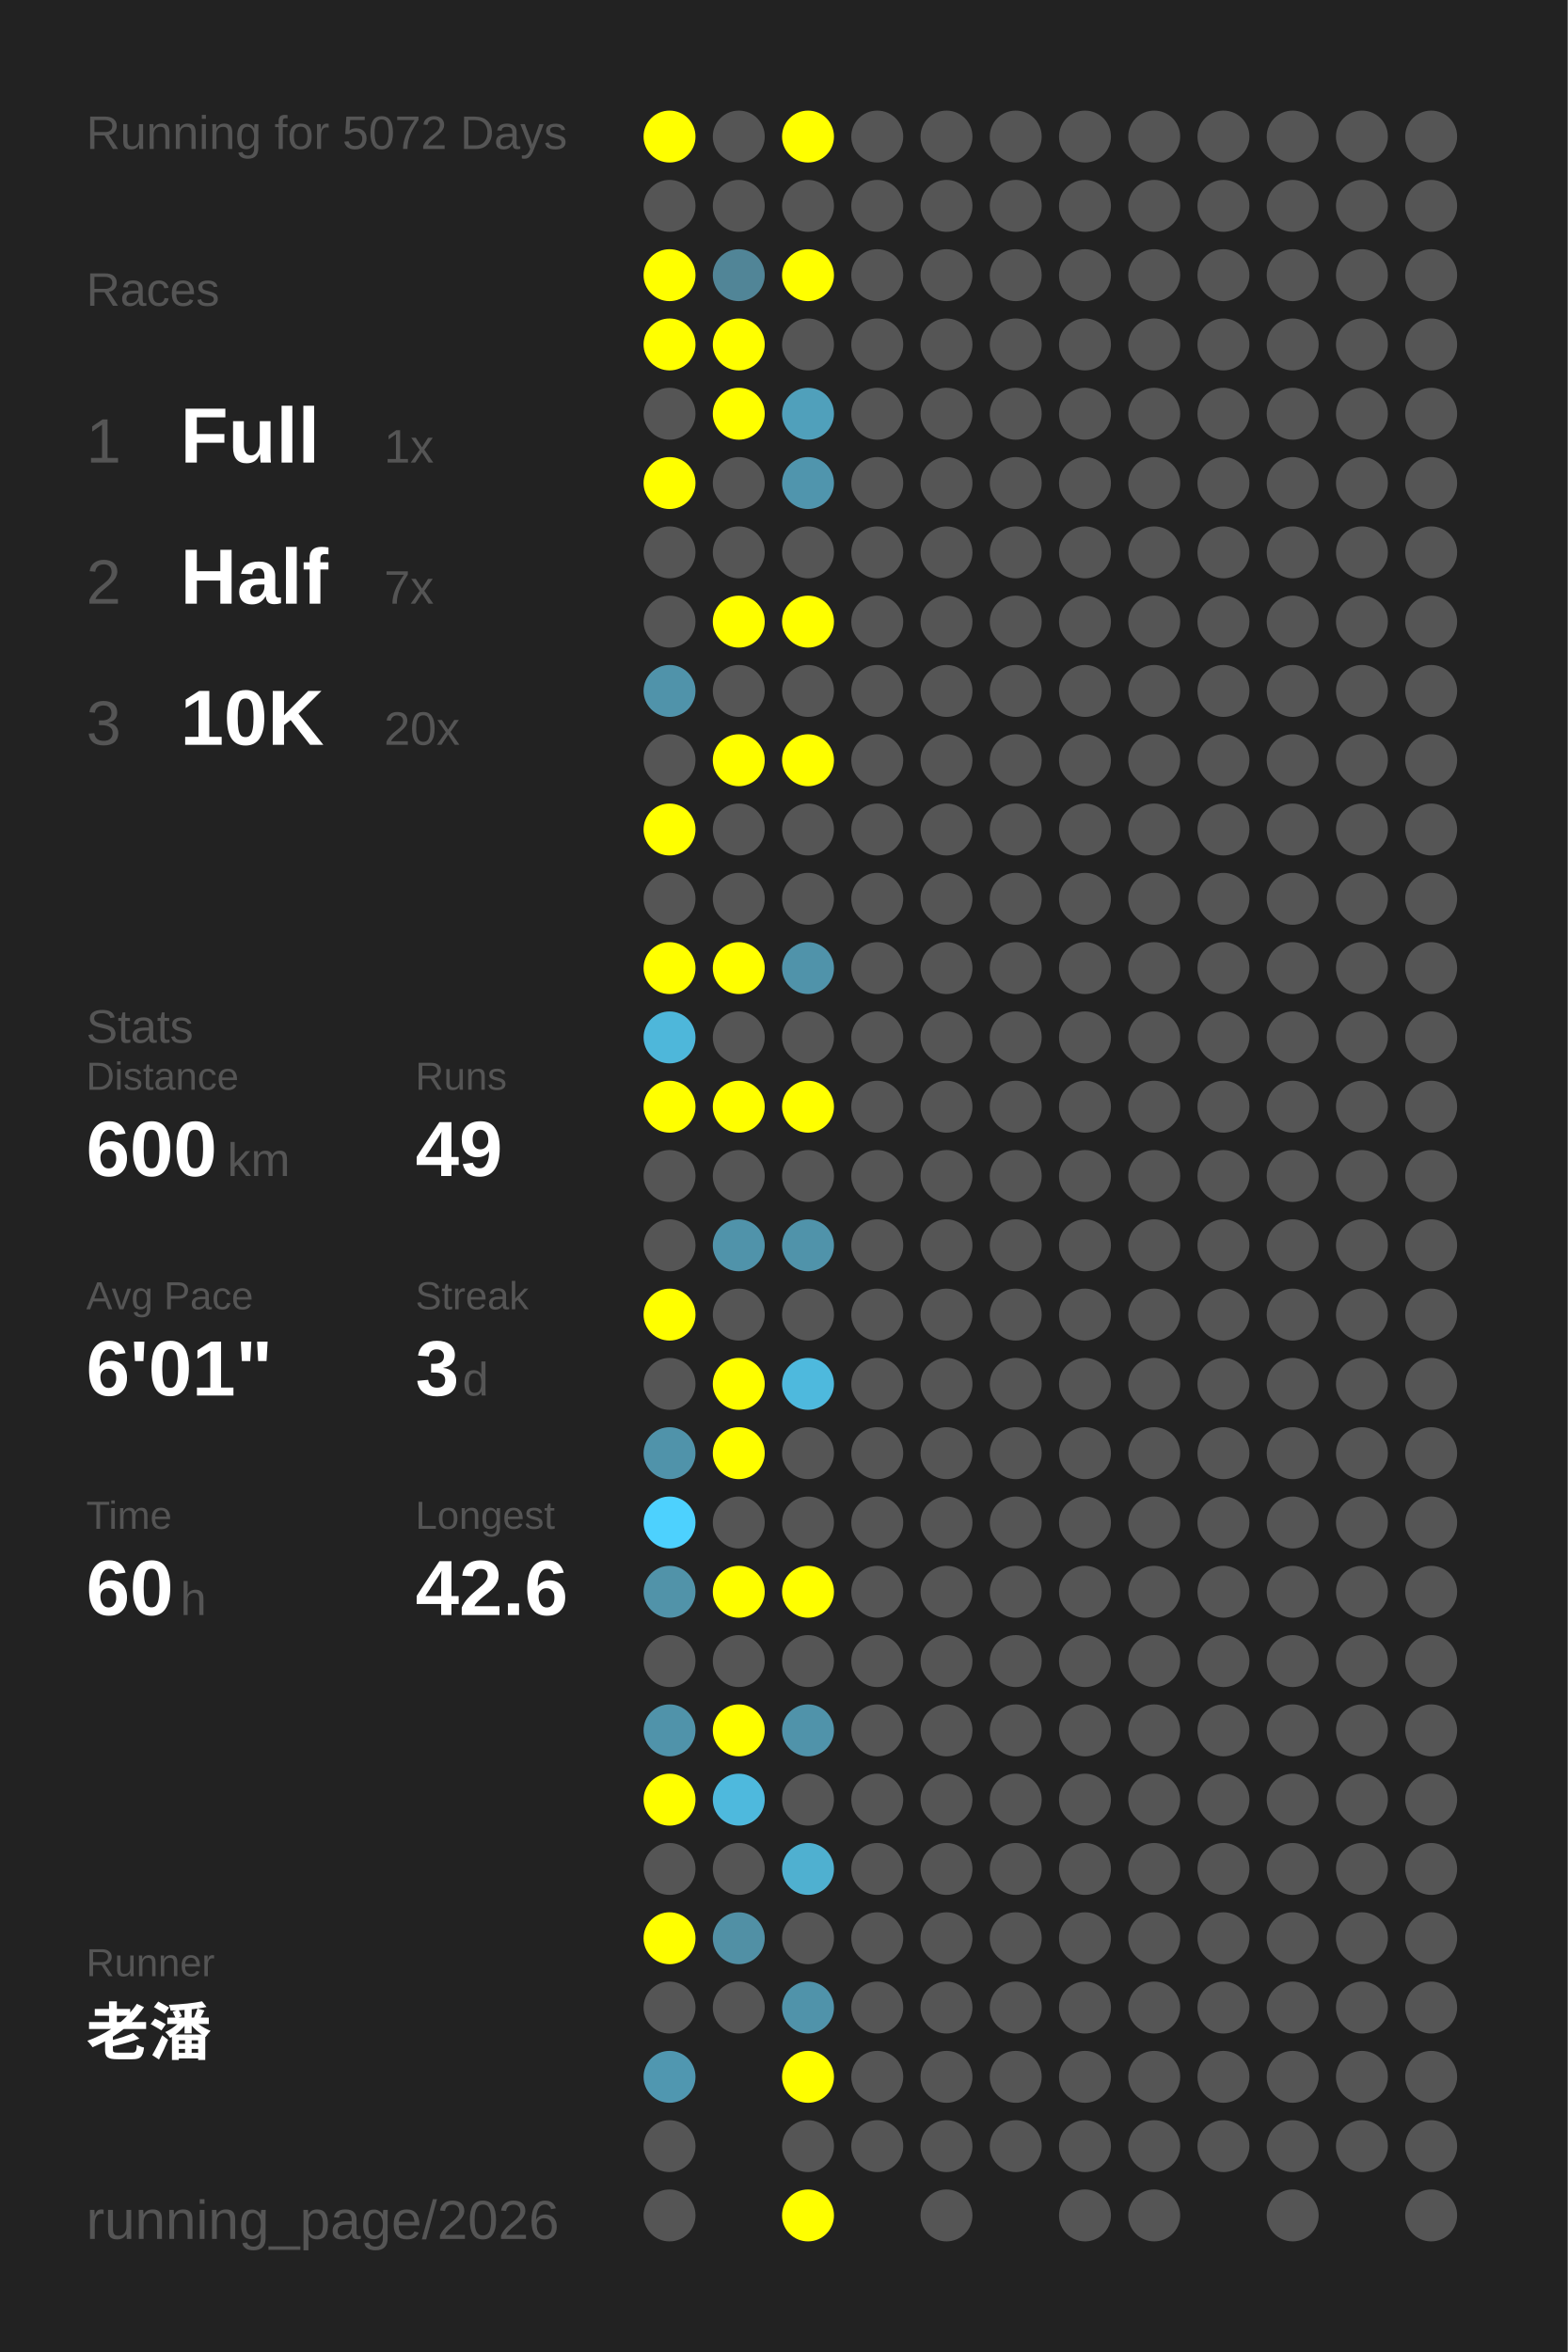
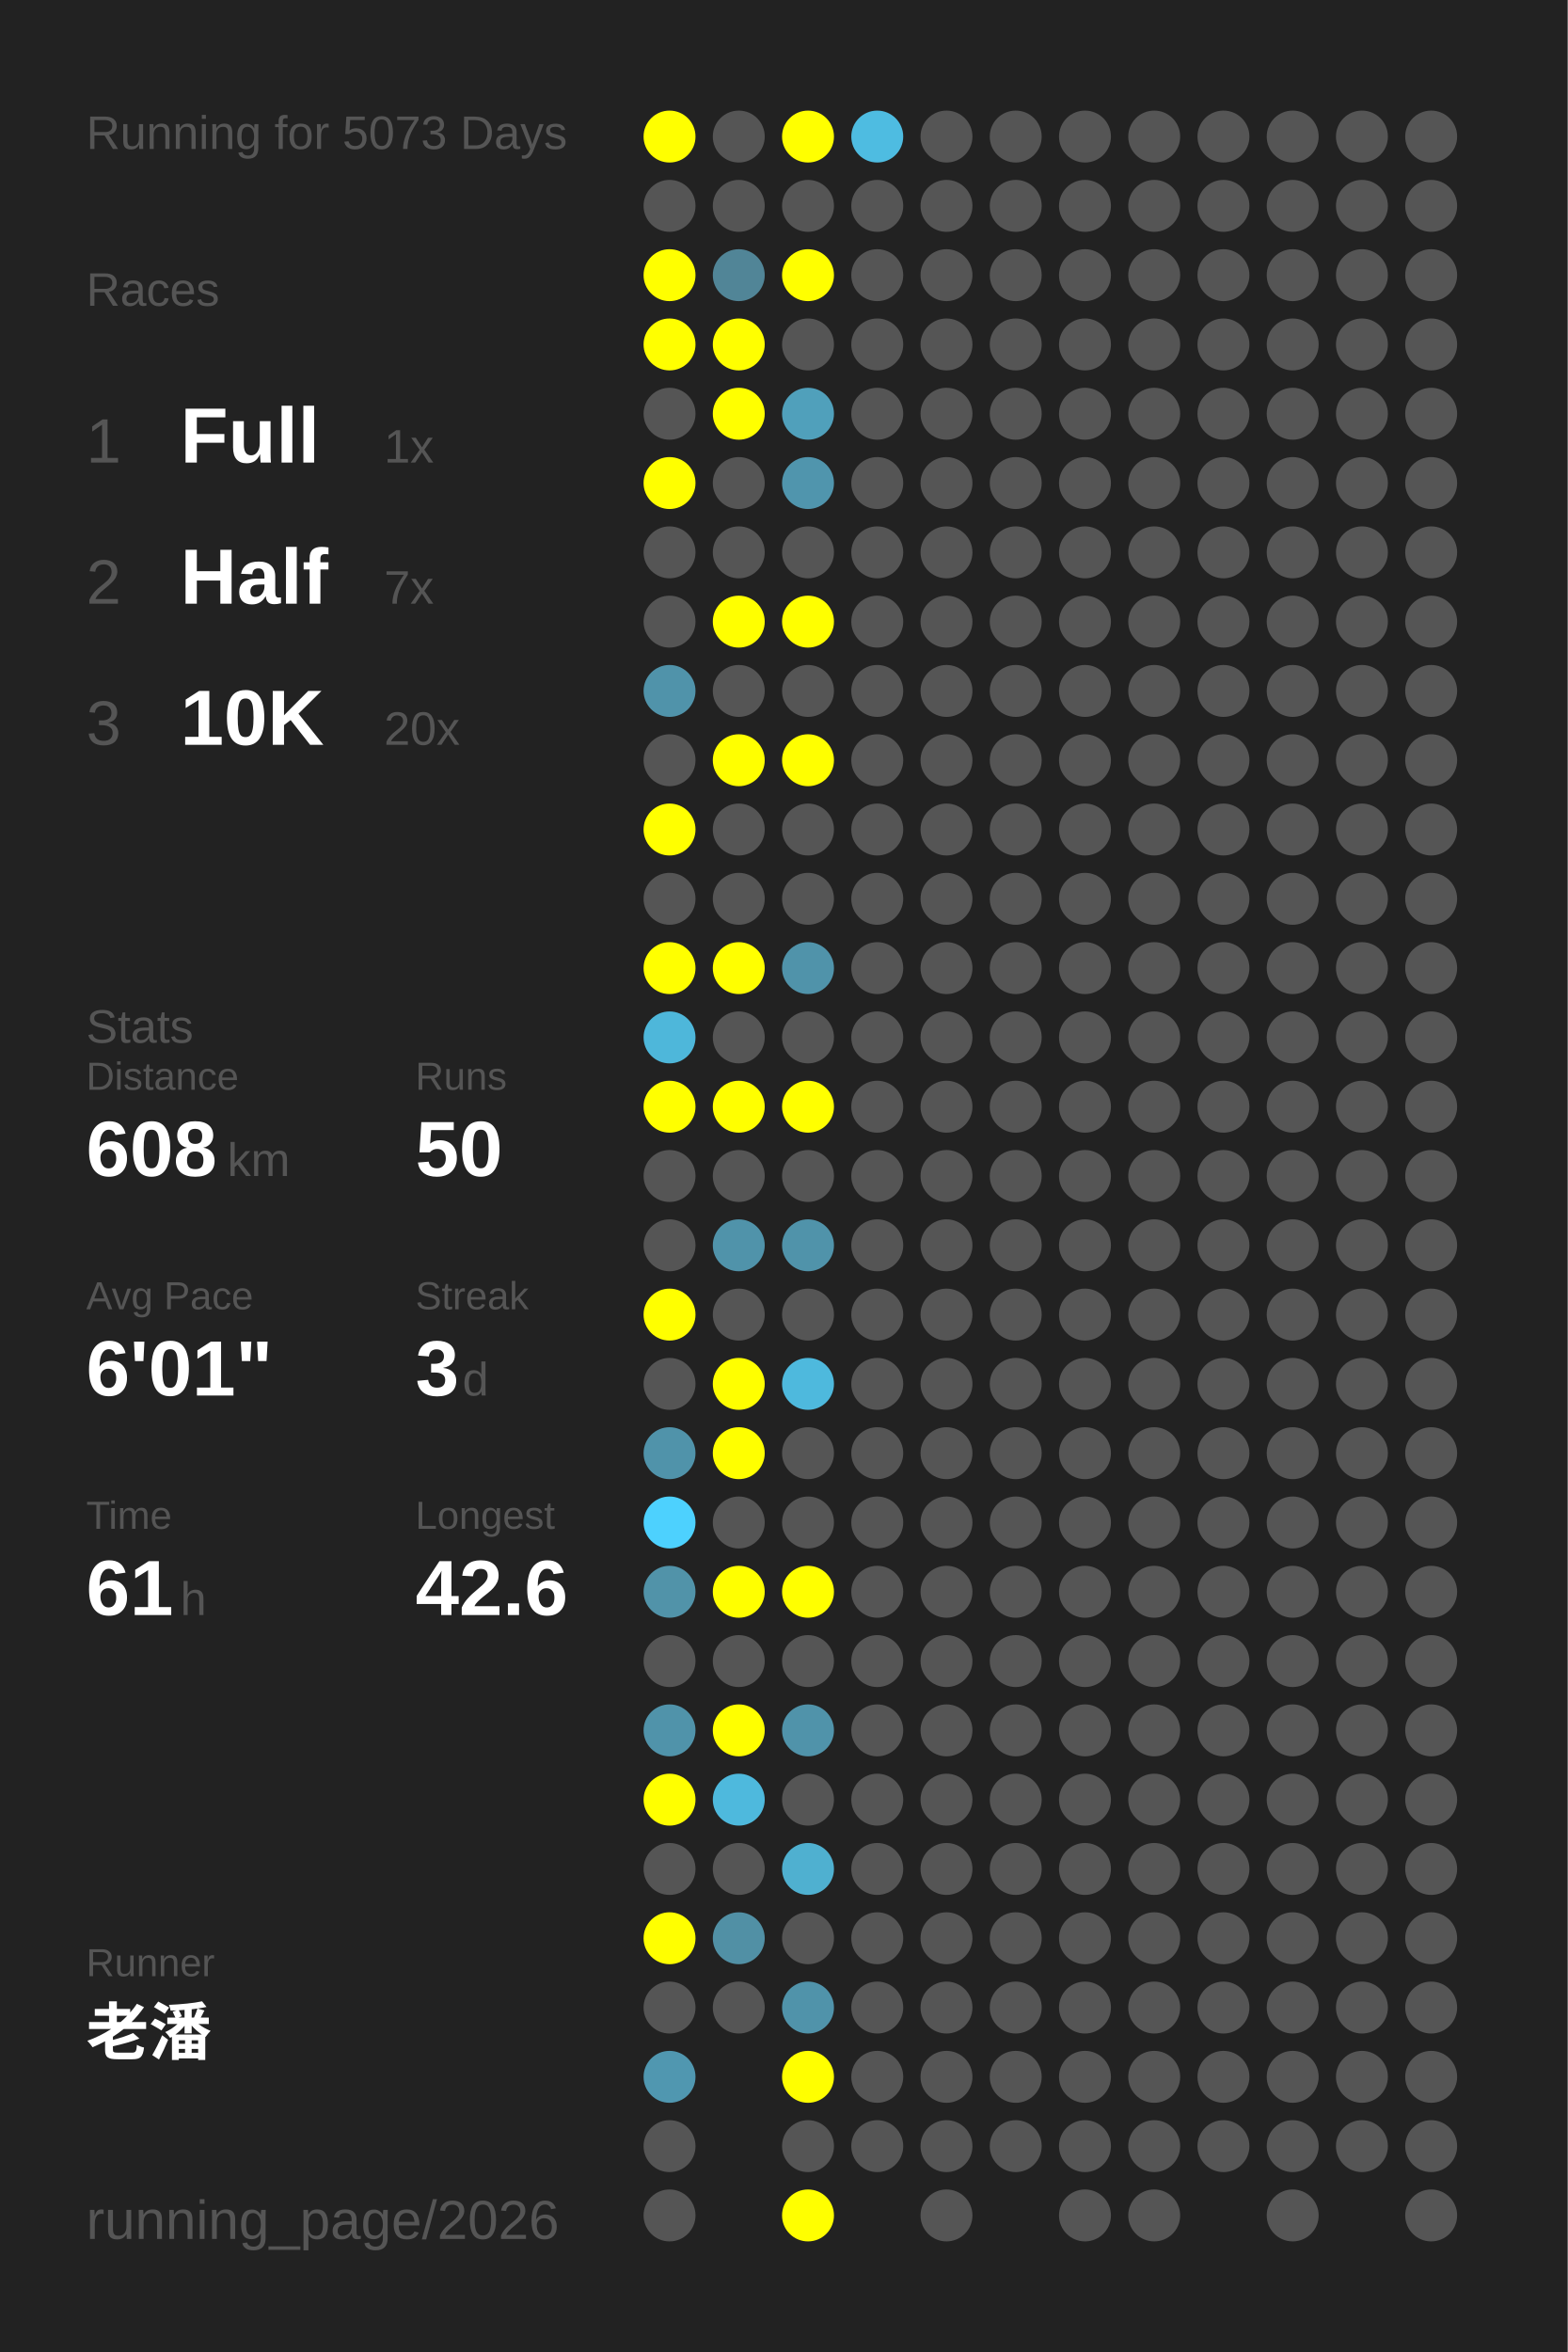
<svg xmlns="http://www.w3.org/2000/svg" baseProfile="full" height="300mm" version="1.1" viewBox="0,0,200,300" width="200mm">
  <defs />
  <rect fill="#222222" height="300" width="200" x="0" y="0" />
-   <text fill="#555555" style="font-size:6px; font-family:Arial;" x="11" y="19">Running for 5072 Days</text>
+   <text fill="#555555" style="font-size:6px; font-family:Arial;" x="11" y="19">Running for 5073 Days</text>
  <text fill="#555555" style="font-size:6px; font-family:Arial;" x="11" y="39">Races</text>
  <text fill="#555555" style="font-size:8px; font-family:Arial;" x="11" y="59">1</text>
  <text fill="#FFFFFF" style="font-size:10px; font-family:Arial; font-weight:bold;" x="23" y="59">Full</text>
  <text fill="#555555" style="font-size:6px; font-family:Arial;" x="49" y="59">1x</text>
  <text fill="#555555" style="font-size:8px; font-family:Arial;" x="11" y="77">2</text>
  <text fill="#FFFFFF" style="font-size:10px; font-family:Arial; font-weight:bold;" x="23" y="77">Half</text>
  <text fill="#555555" style="font-size:6px; font-family:Arial;" x="49" y="77">7x</text>
  <text fill="#555555" style="font-size:8px; font-family:Arial;" x="11" y="95">3</text>
  <text fill="#FFFFFF" style="font-size:10px; font-family:Arial; font-weight:bold;" x="23" y="95">10K</text>
  <text fill="#555555" style="font-size:6px; font-family:Arial;" x="49" y="95">20x</text>
  <text fill="#555555" style="font-size:6px; font-family:Arial;" x="11" y="133">Stats</text>
  <text fill="#555555" style="font-size:5px; font-family:Arial;" x="11" y="139">Distance</text>
-   <text fill="#FFFFFF" style="font-size:10px; font-family:Arial; font-weight:bold;" x="11" y="150">600</text>
+   <text fill="#FFFFFF" style="font-size:10px; font-family:Arial; font-weight:bold;" x="11" y="150">608</text>
  <text fill="#555555" style="font-size:6px; font-family:Arial;" x="29" y="150">km</text>
  <text fill="#555555" style="font-size:5px; font-family:Arial;" x="53" y="139">Runs</text>
-   <text fill="#FFFFFF" style="font-size:10px; font-family:Arial; font-weight:bold;" x="53" y="150">49</text>
+   <text fill="#FFFFFF" style="font-size:10px; font-family:Arial; font-weight:bold;" x="53" y="150">50</text>
  <text fill="#555555" style="font-size:5px; font-family:Arial;" x="11" y="167">Avg Pace</text>
  <text fill="#FFFFFF" style="font-size:10px; font-family:Arial; font-weight:bold;" x="11" y="178">6'01"</text>
  <text fill="#555555" style="font-size:5px; font-family:Arial;" x="53" y="167">Streak</text>
  <text fill="#FFFFFF" style="font-size:10px; font-family:Arial; font-weight:bold;" x="53" y="178">3</text>
  <text fill="#555555" style="font-size:6px; font-family:Arial;" x="59" y="178">d</text>
  <text fill="#555555" style="font-size:5px; font-family:Arial;" x="11" y="195">Time</text>
-   <text fill="#FFFFFF" style="font-size:10px; font-family:Arial; font-weight:bold;" x="11" y="206">60</text>
+   <text fill="#FFFFFF" style="font-size:10px; font-family:Arial; font-weight:bold;" x="11" y="206">61</text>
  <text fill="#555555" style="font-size:6px; font-family:Arial;" x="23" y="206">h</text>
  <text fill="#555555" style="font-size:5px; font-family:Arial;" x="53" y="195">Longest</text>
  <text fill="#FFFFFF" style="font-size:10px; font-family:Arial; font-weight:bold;" x="53" y="206">42.6</text>
  <text fill="#555555" style="font-size:5px; font-family:Arial;" x="11" y="252.065">Runner</text>
  <text fill="#FFFFFF" style="font-size:8px; font-family:Arial; font-weight:bold;" x="11" y="262.065">老潘</text>
  <text fill="#555555" style="font-size:7px; font-family:Arial;" x="11" y="285.581">running_page/2026</text>
  <circle cx="85.417" cy="17.419" fill="#FFFF00" r="3.312" />
  <circle cx="85.417" cy="26.258" fill="#555555" r="3.312" />
  <circle cx="85.417" cy="35.097" fill="#FFFF00" r="3.312" />
  <circle cx="85.417" cy="43.935" fill="#FFFF00" r="3.312" />
  <circle cx="85.417" cy="52.774" fill="#555555" r="3.312" />
  <circle cx="85.417" cy="61.613" fill="#FFFF00" r="3.312" />
  <circle cx="85.417" cy="70.452" fill="#555555" r="3.312" />
  <circle cx="85.417" cy="79.29" fill="#555555" r="3.312" />
  <circle cx="85.417" cy="88.129" fill="#5093aa" r="3.312" />
  <circle cx="85.417" cy="96.968" fill="#555555" r="3.312" />
  <circle cx="85.417" cy="105.806" fill="#FFFF00" r="3.312" />
  <circle cx="85.417" cy="114.645" fill="#555555" r="3.312" />
  <circle cx="85.417" cy="123.484" fill="#FFFF00" r="3.312" />
  <circle cx="85.417" cy="132.323" fill="#4eb7da" r="3.312" />
  <circle cx="85.417" cy="141.161" fill="#FFFF00" r="3.312" />
  <circle cx="85.417" cy="150" fill="#555555" r="3.312" />
  <circle cx="85.417" cy="158.839" fill="#555555" r="3.312" />
  <circle cx="85.417" cy="167.677" fill="#FFFF00" r="3.312" />
  <circle cx="85.417" cy="176.516" fill="#555555" r="3.312" />
  <circle cx="85.417" cy="185.355" fill="#5093aa" r="3.312" />
  <circle cx="85.417" cy="194.194" fill="#4dd1fe" r="3.312" />
  <circle cx="85.417" cy="203.032" fill="#5193a9" r="3.312" />
  <circle cx="85.417" cy="211.871" fill="#555555" r="3.312" />
  <circle cx="85.417" cy="220.71" fill="#5093aa" r="3.312" />
  <circle cx="85.417" cy="229.548" fill="#FFFF00" r="3.312" />
  <circle cx="85.417" cy="238.387" fill="#555555" r="3.312" />
  <circle cx="85.417" cy="247.226" fill="#FFFF00" r="3.312" />
  <circle cx="85.417" cy="256.065" fill="#555555" r="3.312" />
  <circle cx="85.417" cy="264.903" fill="#5097b0" r="3.312" />
  <circle cx="85.417" cy="273.742" fill="#555555" r="3.312" />
  <circle cx="85.417" cy="282.581" fill="#555555" r="3.312" />
  <circle cx="94.25" cy="17.419" fill="#555555" r="3.312" />
  <circle cx="94.25" cy="26.258" fill="#555555" r="3.312" />
  <circle cx="94.25" cy="35.097" fill="#518597" r="3.312" />
  <circle cx="94.25" cy="43.935" fill="#FFFF00" r="3.312" />
  <circle cx="94.25" cy="52.774" fill="#FFFF00" r="3.312" />
  <circle cx="94.25" cy="61.613" fill="#555555" r="3.312" />
  <circle cx="94.25" cy="70.452" fill="#555555" r="3.312" />
  <circle cx="94.25" cy="79.29" fill="#FFFF00" r="3.312" />
  <circle cx="94.25" cy="88.129" fill="#555555" r="3.312" />
  <circle cx="94.25" cy="96.968" fill="#FFFF00" r="3.312" />
  <circle cx="94.25" cy="105.806" fill="#555555" r="3.312" />
  <circle cx="94.25" cy="114.645" fill="#555555" r="3.312" />
  <circle cx="94.25" cy="123.484" fill="#FFFF00" r="3.312" />
  <circle cx="94.25" cy="132.323" fill="#555555" r="3.312" />
  <circle cx="94.25" cy="141.161" fill="#FFFF00" r="3.312" />
  <circle cx="94.25" cy="150" fill="#555555" r="3.312" />
  <circle cx="94.25" cy="158.839" fill="#5093aa" r="3.312" />
  <circle cx="94.25" cy="167.677" fill="#555555" r="3.312" />
  <circle cx="94.25" cy="176.516" fill="#FFFF00" r="3.312" />
  <circle cx="94.25" cy="185.355" fill="#FFFF00" r="3.312" />
  <circle cx="94.25" cy="194.194" fill="#555555" r="3.312" />
  <circle cx="94.25" cy="203.032" fill="#FFFF00" r="3.312" />
  <circle cx="94.25" cy="211.871" fill="#555555" r="3.312" />
  <circle cx="94.25" cy="220.71" fill="#FFFF00" r="3.312" />
  <circle cx="94.25" cy="229.548" fill="#4eb9dd" r="3.312" />
  <circle cx="94.25" cy="238.387" fill="#555555" r="3.312" />
  <circle cx="94.25" cy="247.226" fill="#5190a5" r="3.312" />
  <circle cx="94.25" cy="256.065" fill="#555555" r="3.312" />
  <circle cx="103.083" cy="17.419" fill="#FFFF00" r="3.312" />
  <circle cx="103.083" cy="26.258" fill="#555555" r="3.312" />
  <circle cx="103.083" cy="35.097" fill="#FFFF00" r="3.312" />
  <circle cx="103.083" cy="43.935" fill="#555555" r="3.312" />
  <circle cx="103.083" cy="52.774" fill="#50a0bb" r="3.312" />
  <circle cx="103.083" cy="61.613" fill="#5095ad" r="3.312" />
  <circle cx="103.083" cy="70.452" fill="#555555" r="3.312" />
  <circle cx="103.083" cy="79.29" fill="#FFFF00" r="3.312" />
  <circle cx="103.083" cy="88.129" fill="#555555" r="3.312" />
  <circle cx="103.083" cy="96.968" fill="#FFFF00" r="3.312" />
  <circle cx="103.083" cy="105.806" fill="#555555" r="3.312" />
  <circle cx="103.083" cy="114.645" fill="#555555" r="3.312" />
  <circle cx="103.083" cy="123.484" fill="#5093aa" r="3.312" />
  <circle cx="103.083" cy="132.323" fill="#555555" r="3.312" />
  <circle cx="103.083" cy="141.161" fill="#FFFF00" r="3.312" />
  <circle cx="103.083" cy="150" fill="#555555" r="3.312" />
  <circle cx="103.083" cy="158.839" fill="#5093aa" r="3.312" />
  <circle cx="103.083" cy="167.677" fill="#555555" r="3.312" />
  <circle cx="103.083" cy="176.516" fill="#4eb9dd" r="3.312" />
  <circle cx="103.083" cy="185.355" fill="#555555" r="3.312" />
  <circle cx="103.083" cy="194.194" fill="#555555" r="3.312" />
  <circle cx="103.083" cy="203.032" fill="#FFFF00" r="3.312" />
  <circle cx="103.083" cy="211.871" fill="#555555" r="3.312" />
  <circle cx="103.083" cy="220.71" fill="#5093aa" r="3.312" />
  <circle cx="103.083" cy="229.548" fill="#555555" r="3.312" />
  <circle cx="103.083" cy="238.387" fill="#4fb0d0" r="3.312" />
  <circle cx="103.083" cy="247.226" fill="#555555" r="3.312" />
  <circle cx="103.083" cy="256.065" fill="#5093aa" r="3.312" />
  <circle cx="103.083" cy="264.903" fill="#FFFF00" r="3.312" />
  <circle cx="103.083" cy="273.742" fill="#555555" r="3.312" />
  <circle cx="103.083" cy="282.581" fill="#FFFF00" r="3.312" />
-   <circle cx="111.917" cy="17.419" fill="#555555" r="3.312" />
+   <circle cx="111.917" cy="17.419" fill="#4ebce1" r="3.312" />
  <circle cx="111.917" cy="26.258" fill="#555555" r="3.312" />
  <circle cx="111.917" cy="35.097" fill="#555555" r="3.312" />
  <circle cx="111.917" cy="43.935" fill="#555555" r="3.312" />
  <circle cx="111.917" cy="52.774" fill="#555555" r="3.312" />
  <circle cx="111.917" cy="61.613" fill="#555555" r="3.312" />
  <circle cx="111.917" cy="70.452" fill="#555555" r="3.312" />
  <circle cx="111.917" cy="79.29" fill="#555555" r="3.312" />
  <circle cx="111.917" cy="88.129" fill="#555555" r="3.312" />
  <circle cx="111.917" cy="96.968" fill="#555555" r="3.312" />
  <circle cx="111.917" cy="105.806" fill="#555555" r="3.312" />
  <circle cx="111.917" cy="114.645" fill="#555555" r="3.312" />
  <circle cx="111.917" cy="123.484" fill="#555555" r="3.312" />
  <circle cx="111.917" cy="132.323" fill="#555555" r="3.312" />
  <circle cx="111.917" cy="141.161" fill="#555555" r="3.312" />
  <circle cx="111.917" cy="150" fill="#555555" r="3.312" />
  <circle cx="111.917" cy="158.839" fill="#555555" r="3.312" />
  <circle cx="111.917" cy="167.677" fill="#555555" r="3.312" />
  <circle cx="111.917" cy="176.516" fill="#555555" r="3.312" />
  <circle cx="111.917" cy="185.355" fill="#555555" r="3.312" />
  <circle cx="111.917" cy="194.194" fill="#555555" r="3.312" />
  <circle cx="111.917" cy="203.032" fill="#555555" r="3.312" />
  <circle cx="111.917" cy="211.871" fill="#555555" r="3.312" />
  <circle cx="111.917" cy="220.71" fill="#555555" r="3.312" />
  <circle cx="111.917" cy="229.548" fill="#555555" r="3.312" />
  <circle cx="111.917" cy="238.387" fill="#555555" r="3.312" />
  <circle cx="111.917" cy="247.226" fill="#555555" r="3.312" />
  <circle cx="111.917" cy="256.065" fill="#555555" r="3.312" />
  <circle cx="111.917" cy="264.903" fill="#555555" r="3.312" />
  <circle cx="111.917" cy="273.742" fill="#555555" r="3.312" />
  <circle cx="120.75" cy="17.419" fill="#555555" r="3.312" />
  <circle cx="120.75" cy="26.258" fill="#555555" r="3.312" />
  <circle cx="120.75" cy="35.097" fill="#555555" r="3.312" />
  <circle cx="120.75" cy="43.935" fill="#555555" r="3.312" />
  <circle cx="120.75" cy="52.774" fill="#555555" r="3.312" />
  <circle cx="120.75" cy="61.613" fill="#555555" r="3.312" />
  <circle cx="120.75" cy="70.452" fill="#555555" r="3.312" />
  <circle cx="120.75" cy="79.29" fill="#555555" r="3.312" />
  <circle cx="120.75" cy="88.129" fill="#555555" r="3.312" />
  <circle cx="120.75" cy="96.968" fill="#555555" r="3.312" />
  <circle cx="120.75" cy="105.806" fill="#555555" r="3.312" />
  <circle cx="120.75" cy="114.645" fill="#555555" r="3.312" />
  <circle cx="120.75" cy="123.484" fill="#555555" r="3.312" />
  <circle cx="120.75" cy="132.323" fill="#555555" r="3.312" />
  <circle cx="120.75" cy="141.161" fill="#555555" r="3.312" />
  <circle cx="120.75" cy="150" fill="#555555" r="3.312" />
  <circle cx="120.75" cy="158.839" fill="#555555" r="3.312" />
  <circle cx="120.75" cy="167.677" fill="#555555" r="3.312" />
  <circle cx="120.75" cy="176.516" fill="#555555" r="3.312" />
  <circle cx="120.75" cy="185.355" fill="#555555" r="3.312" />
  <circle cx="120.75" cy="194.194" fill="#555555" r="3.312" />
  <circle cx="120.75" cy="203.032" fill="#555555" r="3.312" />
  <circle cx="120.75" cy="211.871" fill="#555555" r="3.312" />
  <circle cx="120.75" cy="220.71" fill="#555555" r="3.312" />
  <circle cx="120.75" cy="229.548" fill="#555555" r="3.312" />
  <circle cx="120.75" cy="238.387" fill="#555555" r="3.312" />
  <circle cx="120.75" cy="247.226" fill="#555555" r="3.312" />
  <circle cx="120.75" cy="256.065" fill="#555555" r="3.312" />
  <circle cx="120.75" cy="264.903" fill="#555555" r="3.312" />
  <circle cx="120.75" cy="273.742" fill="#555555" r="3.312" />
  <circle cx="120.75" cy="282.581" fill="#555555" r="3.312" />
  <circle cx="129.583" cy="17.419" fill="#555555" r="3.312" />
  <circle cx="129.583" cy="26.258" fill="#555555" r="3.312" />
  <circle cx="129.583" cy="35.097" fill="#555555" r="3.312" />
  <circle cx="129.583" cy="43.935" fill="#555555" r="3.312" />
  <circle cx="129.583" cy="52.774" fill="#555555" r="3.312" />
  <circle cx="129.583" cy="61.613" fill="#555555" r="3.312" />
  <circle cx="129.583" cy="70.452" fill="#555555" r="3.312" />
  <circle cx="129.583" cy="79.29" fill="#555555" r="3.312" />
  <circle cx="129.583" cy="88.129" fill="#555555" r="3.312" />
  <circle cx="129.583" cy="96.968" fill="#555555" r="3.312" />
  <circle cx="129.583" cy="105.806" fill="#555555" r="3.312" />
  <circle cx="129.583" cy="114.645" fill="#555555" r="3.312" />
  <circle cx="129.583" cy="123.484" fill="#555555" r="3.312" />
  <circle cx="129.583" cy="132.323" fill="#555555" r="3.312" />
  <circle cx="129.583" cy="141.161" fill="#555555" r="3.312" />
  <circle cx="129.583" cy="150" fill="#555555" r="3.312" />
  <circle cx="129.583" cy="158.839" fill="#555555" r="3.312" />
  <circle cx="129.583" cy="167.677" fill="#555555" r="3.312" />
  <circle cx="129.583" cy="176.516" fill="#555555" r="3.312" />
  <circle cx="129.583" cy="185.355" fill="#555555" r="3.312" />
  <circle cx="129.583" cy="194.194" fill="#555555" r="3.312" />
  <circle cx="129.583" cy="203.032" fill="#555555" r="3.312" />
  <circle cx="129.583" cy="211.871" fill="#555555" r="3.312" />
  <circle cx="129.583" cy="220.71" fill="#555555" r="3.312" />
  <circle cx="129.583" cy="229.548" fill="#555555" r="3.312" />
  <circle cx="129.583" cy="238.387" fill="#555555" r="3.312" />
  <circle cx="129.583" cy="247.226" fill="#555555" r="3.312" />
  <circle cx="129.583" cy="256.065" fill="#555555" r="3.312" />
  <circle cx="129.583" cy="264.903" fill="#555555" r="3.312" />
  <circle cx="129.583" cy="273.742" fill="#555555" r="3.312" />
  <circle cx="138.417" cy="17.419" fill="#555555" r="3.312" />
  <circle cx="138.417" cy="26.258" fill="#555555" r="3.312" />
  <circle cx="138.417" cy="35.097" fill="#555555" r="3.312" />
  <circle cx="138.417" cy="43.935" fill="#555555" r="3.312" />
  <circle cx="138.417" cy="52.774" fill="#555555" r="3.312" />
  <circle cx="138.417" cy="61.613" fill="#555555" r="3.312" />
  <circle cx="138.417" cy="70.452" fill="#555555" r="3.312" />
  <circle cx="138.417" cy="79.29" fill="#555555" r="3.312" />
  <circle cx="138.417" cy="88.129" fill="#555555" r="3.312" />
  <circle cx="138.417" cy="96.968" fill="#555555" r="3.312" />
  <circle cx="138.417" cy="105.806" fill="#555555" r="3.312" />
  <circle cx="138.417" cy="114.645" fill="#555555" r="3.312" />
  <circle cx="138.417" cy="123.484" fill="#555555" r="3.312" />
  <circle cx="138.417" cy="132.323" fill="#555555" r="3.312" />
  <circle cx="138.417" cy="141.161" fill="#555555" r="3.312" />
  <circle cx="138.417" cy="150" fill="#555555" r="3.312" />
  <circle cx="138.417" cy="158.839" fill="#555555" r="3.312" />
  <circle cx="138.417" cy="167.677" fill="#555555" r="3.312" />
  <circle cx="138.417" cy="176.516" fill="#555555" r="3.312" />
  <circle cx="138.417" cy="185.355" fill="#555555" r="3.312" />
  <circle cx="138.417" cy="194.194" fill="#555555" r="3.312" />
  <circle cx="138.417" cy="203.032" fill="#555555" r="3.312" />
  <circle cx="138.417" cy="211.871" fill="#555555" r="3.312" />
  <circle cx="138.417" cy="220.71" fill="#555555" r="3.312" />
  <circle cx="138.417" cy="229.548" fill="#555555" r="3.312" />
  <circle cx="138.417" cy="238.387" fill="#555555" r="3.312" />
  <circle cx="138.417" cy="247.226" fill="#555555" r="3.312" />
  <circle cx="138.417" cy="256.065" fill="#555555" r="3.312" />
  <circle cx="138.417" cy="264.903" fill="#555555" r="3.312" />
  <circle cx="138.417" cy="273.742" fill="#555555" r="3.312" />
  <circle cx="138.417" cy="282.581" fill="#555555" r="3.312" />
  <circle cx="147.25" cy="17.419" fill="#555555" r="3.312" />
  <circle cx="147.25" cy="26.258" fill="#555555" r="3.312" />
  <circle cx="147.25" cy="35.097" fill="#555555" r="3.312" />
  <circle cx="147.25" cy="43.935" fill="#555555" r="3.312" />
  <circle cx="147.25" cy="52.774" fill="#555555" r="3.312" />
  <circle cx="147.25" cy="61.613" fill="#555555" r="3.312" />
  <circle cx="147.25" cy="70.452" fill="#555555" r="3.312" />
  <circle cx="147.25" cy="79.29" fill="#555555" r="3.312" />
  <circle cx="147.25" cy="88.129" fill="#555555" r="3.312" />
  <circle cx="147.25" cy="96.968" fill="#555555" r="3.312" />
  <circle cx="147.25" cy="105.806" fill="#555555" r="3.312" />
  <circle cx="147.25" cy="114.645" fill="#555555" r="3.312" />
  <circle cx="147.25" cy="123.484" fill="#555555" r="3.312" />
  <circle cx="147.25" cy="132.323" fill="#555555" r="3.312" />
  <circle cx="147.25" cy="141.161" fill="#555555" r="3.312" />
  <circle cx="147.25" cy="150" fill="#555555" r="3.312" />
  <circle cx="147.25" cy="158.839" fill="#555555" r="3.312" />
  <circle cx="147.25" cy="167.677" fill="#555555" r="3.312" />
  <circle cx="147.25" cy="176.516" fill="#555555" r="3.312" />
  <circle cx="147.25" cy="185.355" fill="#555555" r="3.312" />
  <circle cx="147.25" cy="194.194" fill="#555555" r="3.312" />
  <circle cx="147.25" cy="203.032" fill="#555555" r="3.312" />
  <circle cx="147.25" cy="211.871" fill="#555555" r="3.312" />
  <circle cx="147.25" cy="220.71" fill="#555555" r="3.312" />
  <circle cx="147.25" cy="229.548" fill="#555555" r="3.312" />
  <circle cx="147.25" cy="238.387" fill="#555555" r="3.312" />
  <circle cx="147.25" cy="247.226" fill="#555555" r="3.312" />
  <circle cx="147.25" cy="256.065" fill="#555555" r="3.312" />
  <circle cx="147.25" cy="264.903" fill="#555555" r="3.312" />
  <circle cx="147.25" cy="273.742" fill="#555555" r="3.312" />
  <circle cx="147.25" cy="282.581" fill="#555555" r="3.312" />
  <circle cx="156.083" cy="17.419" fill="#555555" r="3.312" />
  <circle cx="156.083" cy="26.258" fill="#555555" r="3.312" />
  <circle cx="156.083" cy="35.097" fill="#555555" r="3.312" />
  <circle cx="156.083" cy="43.935" fill="#555555" r="3.312" />
  <circle cx="156.083" cy="52.774" fill="#555555" r="3.312" />
  <circle cx="156.083" cy="61.613" fill="#555555" r="3.312" />
  <circle cx="156.083" cy="70.452" fill="#555555" r="3.312" />
  <circle cx="156.083" cy="79.29" fill="#555555" r="3.312" />
  <circle cx="156.083" cy="88.129" fill="#555555" r="3.312" />
  <circle cx="156.083" cy="96.968" fill="#555555" r="3.312" />
  <circle cx="156.083" cy="105.806" fill="#555555" r="3.312" />
  <circle cx="156.083" cy="114.645" fill="#555555" r="3.312" />
  <circle cx="156.083" cy="123.484" fill="#555555" r="3.312" />
  <circle cx="156.083" cy="132.323" fill="#555555" r="3.312" />
  <circle cx="156.083" cy="141.161" fill="#555555" r="3.312" />
  <circle cx="156.083" cy="150" fill="#555555" r="3.312" />
  <circle cx="156.083" cy="158.839" fill="#555555" r="3.312" />
  <circle cx="156.083" cy="167.677" fill="#555555" r="3.312" />
  <circle cx="156.083" cy="176.516" fill="#555555" r="3.312" />
  <circle cx="156.083" cy="185.355" fill="#555555" r="3.312" />
  <circle cx="156.083" cy="194.194" fill="#555555" r="3.312" />
  <circle cx="156.083" cy="203.032" fill="#555555" r="3.312" />
  <circle cx="156.083" cy="211.871" fill="#555555" r="3.312" />
  <circle cx="156.083" cy="220.71" fill="#555555" r="3.312" />
  <circle cx="156.083" cy="229.548" fill="#555555" r="3.312" />
  <circle cx="156.083" cy="238.387" fill="#555555" r="3.312" />
  <circle cx="156.083" cy="247.226" fill="#555555" r="3.312" />
  <circle cx="156.083" cy="256.065" fill="#555555" r="3.312" />
  <circle cx="156.083" cy="264.903" fill="#555555" r="3.312" />
  <circle cx="156.083" cy="273.742" fill="#555555" r="3.312" />
  <circle cx="164.917" cy="17.419" fill="#555555" r="3.312" />
  <circle cx="164.917" cy="26.258" fill="#555555" r="3.312" />
  <circle cx="164.917" cy="35.097" fill="#555555" r="3.312" />
  <circle cx="164.917" cy="43.935" fill="#555555" r="3.312" />
  <circle cx="164.917" cy="52.774" fill="#555555" r="3.312" />
  <circle cx="164.917" cy="61.613" fill="#555555" r="3.312" />
  <circle cx="164.917" cy="70.452" fill="#555555" r="3.312" />
  <circle cx="164.917" cy="79.29" fill="#555555" r="3.312" />
  <circle cx="164.917" cy="88.129" fill="#555555" r="3.312" />
  <circle cx="164.917" cy="96.968" fill="#555555" r="3.312" />
  <circle cx="164.917" cy="105.806" fill="#555555" r="3.312" />
  <circle cx="164.917" cy="114.645" fill="#555555" r="3.312" />
  <circle cx="164.917" cy="123.484" fill="#555555" r="3.312" />
  <circle cx="164.917" cy="132.323" fill="#555555" r="3.312" />
  <circle cx="164.917" cy="141.161" fill="#555555" r="3.312" />
  <circle cx="164.917" cy="150" fill="#555555" r="3.312" />
  <circle cx="164.917" cy="158.839" fill="#555555" r="3.312" />
  <circle cx="164.917" cy="167.677" fill="#555555" r="3.312" />
  <circle cx="164.917" cy="176.516" fill="#555555" r="3.312" />
  <circle cx="164.917" cy="185.355" fill="#555555" r="3.312" />
  <circle cx="164.917" cy="194.194" fill="#555555" r="3.312" />
  <circle cx="164.917" cy="203.032" fill="#555555" r="3.312" />
  <circle cx="164.917" cy="211.871" fill="#555555" r="3.312" />
  <circle cx="164.917" cy="220.71" fill="#555555" r="3.312" />
  <circle cx="164.917" cy="229.548" fill="#555555" r="3.312" />
  <circle cx="164.917" cy="238.387" fill="#555555" r="3.312" />
  <circle cx="164.917" cy="247.226" fill="#555555" r="3.312" />
  <circle cx="164.917" cy="256.065" fill="#555555" r="3.312" />
  <circle cx="164.917" cy="264.903" fill="#555555" r="3.312" />
  <circle cx="164.917" cy="273.742" fill="#555555" r="3.312" />
  <circle cx="164.917" cy="282.581" fill="#555555" r="3.312" />
  <circle cx="173.75" cy="17.419" fill="#555555" r="3.312" />
  <circle cx="173.75" cy="26.258" fill="#555555" r="3.312" />
  <circle cx="173.75" cy="35.097" fill="#555555" r="3.312" />
  <circle cx="173.75" cy="43.935" fill="#555555" r="3.312" />
  <circle cx="173.75" cy="52.774" fill="#555555" r="3.312" />
  <circle cx="173.75" cy="61.613" fill="#555555" r="3.312" />
  <circle cx="173.75" cy="70.452" fill="#555555" r="3.312" />
  <circle cx="173.75" cy="79.29" fill="#555555" r="3.312" />
  <circle cx="173.75" cy="88.129" fill="#555555" r="3.312" />
  <circle cx="173.75" cy="96.968" fill="#555555" r="3.312" />
  <circle cx="173.75" cy="105.806" fill="#555555" r="3.312" />
  <circle cx="173.75" cy="114.645" fill="#555555" r="3.312" />
  <circle cx="173.75" cy="123.484" fill="#555555" r="3.312" />
  <circle cx="173.75" cy="132.323" fill="#555555" r="3.312" />
  <circle cx="173.75" cy="141.161" fill="#555555" r="3.312" />
  <circle cx="173.75" cy="150" fill="#555555" r="3.312" />
  <circle cx="173.75" cy="158.839" fill="#555555" r="3.312" />
  <circle cx="173.75" cy="167.677" fill="#555555" r="3.312" />
  <circle cx="173.75" cy="176.516" fill="#555555" r="3.312" />
  <circle cx="173.75" cy="185.355" fill="#555555" r="3.312" />
  <circle cx="173.75" cy="194.194" fill="#555555" r="3.312" />
  <circle cx="173.75" cy="203.032" fill="#555555" r="3.312" />
  <circle cx="173.75" cy="211.871" fill="#555555" r="3.312" />
  <circle cx="173.75" cy="220.71" fill="#555555" r="3.312" />
  <circle cx="173.75" cy="229.548" fill="#555555" r="3.312" />
  <circle cx="173.75" cy="238.387" fill="#555555" r="3.312" />
  <circle cx="173.75" cy="247.226" fill="#555555" r="3.312" />
  <circle cx="173.75" cy="256.065" fill="#555555" r="3.312" />
  <circle cx="173.75" cy="264.903" fill="#555555" r="3.312" />
  <circle cx="173.75" cy="273.742" fill="#555555" r="3.312" />
  <circle cx="182.583" cy="17.419" fill="#555555" r="3.312" />
  <circle cx="182.583" cy="26.258" fill="#555555" r="3.312" />
  <circle cx="182.583" cy="35.097" fill="#555555" r="3.312" />
  <circle cx="182.583" cy="43.935" fill="#555555" r="3.312" />
  <circle cx="182.583" cy="52.774" fill="#555555" r="3.312" />
  <circle cx="182.583" cy="61.613" fill="#555555" r="3.312" />
  <circle cx="182.583" cy="70.452" fill="#555555" r="3.312" />
  <circle cx="182.583" cy="79.29" fill="#555555" r="3.312" />
  <circle cx="182.583" cy="88.129" fill="#555555" r="3.312" />
  <circle cx="182.583" cy="96.968" fill="#555555" r="3.312" />
  <circle cx="182.583" cy="105.806" fill="#555555" r="3.312" />
  <circle cx="182.583" cy="114.645" fill="#555555" r="3.312" />
  <circle cx="182.583" cy="123.484" fill="#555555" r="3.312" />
  <circle cx="182.583" cy="132.323" fill="#555555" r="3.312" />
  <circle cx="182.583" cy="141.161" fill="#555555" r="3.312" />
  <circle cx="182.583" cy="150" fill="#555555" r="3.312" />
  <circle cx="182.583" cy="158.839" fill="#555555" r="3.312" />
  <circle cx="182.583" cy="167.677" fill="#555555" r="3.312" />
  <circle cx="182.583" cy="176.516" fill="#555555" r="3.312" />
  <circle cx="182.583" cy="185.355" fill="#555555" r="3.312" />
  <circle cx="182.583" cy="194.194" fill="#555555" r="3.312" />
  <circle cx="182.583" cy="203.032" fill="#555555" r="3.312" />
  <circle cx="182.583" cy="211.871" fill="#555555" r="3.312" />
  <circle cx="182.583" cy="220.71" fill="#555555" r="3.312" />
  <circle cx="182.583" cy="229.548" fill="#555555" r="3.312" />
  <circle cx="182.583" cy="238.387" fill="#555555" r="3.312" />
  <circle cx="182.583" cy="247.226" fill="#555555" r="3.312" />
  <circle cx="182.583" cy="256.065" fill="#555555" r="3.312" />
  <circle cx="182.583" cy="264.903" fill="#555555" r="3.312" />
  <circle cx="182.583" cy="273.742" fill="#555555" r="3.312" />
  <circle cx="182.583" cy="282.581" fill="#555555" r="3.312" />
</svg>
